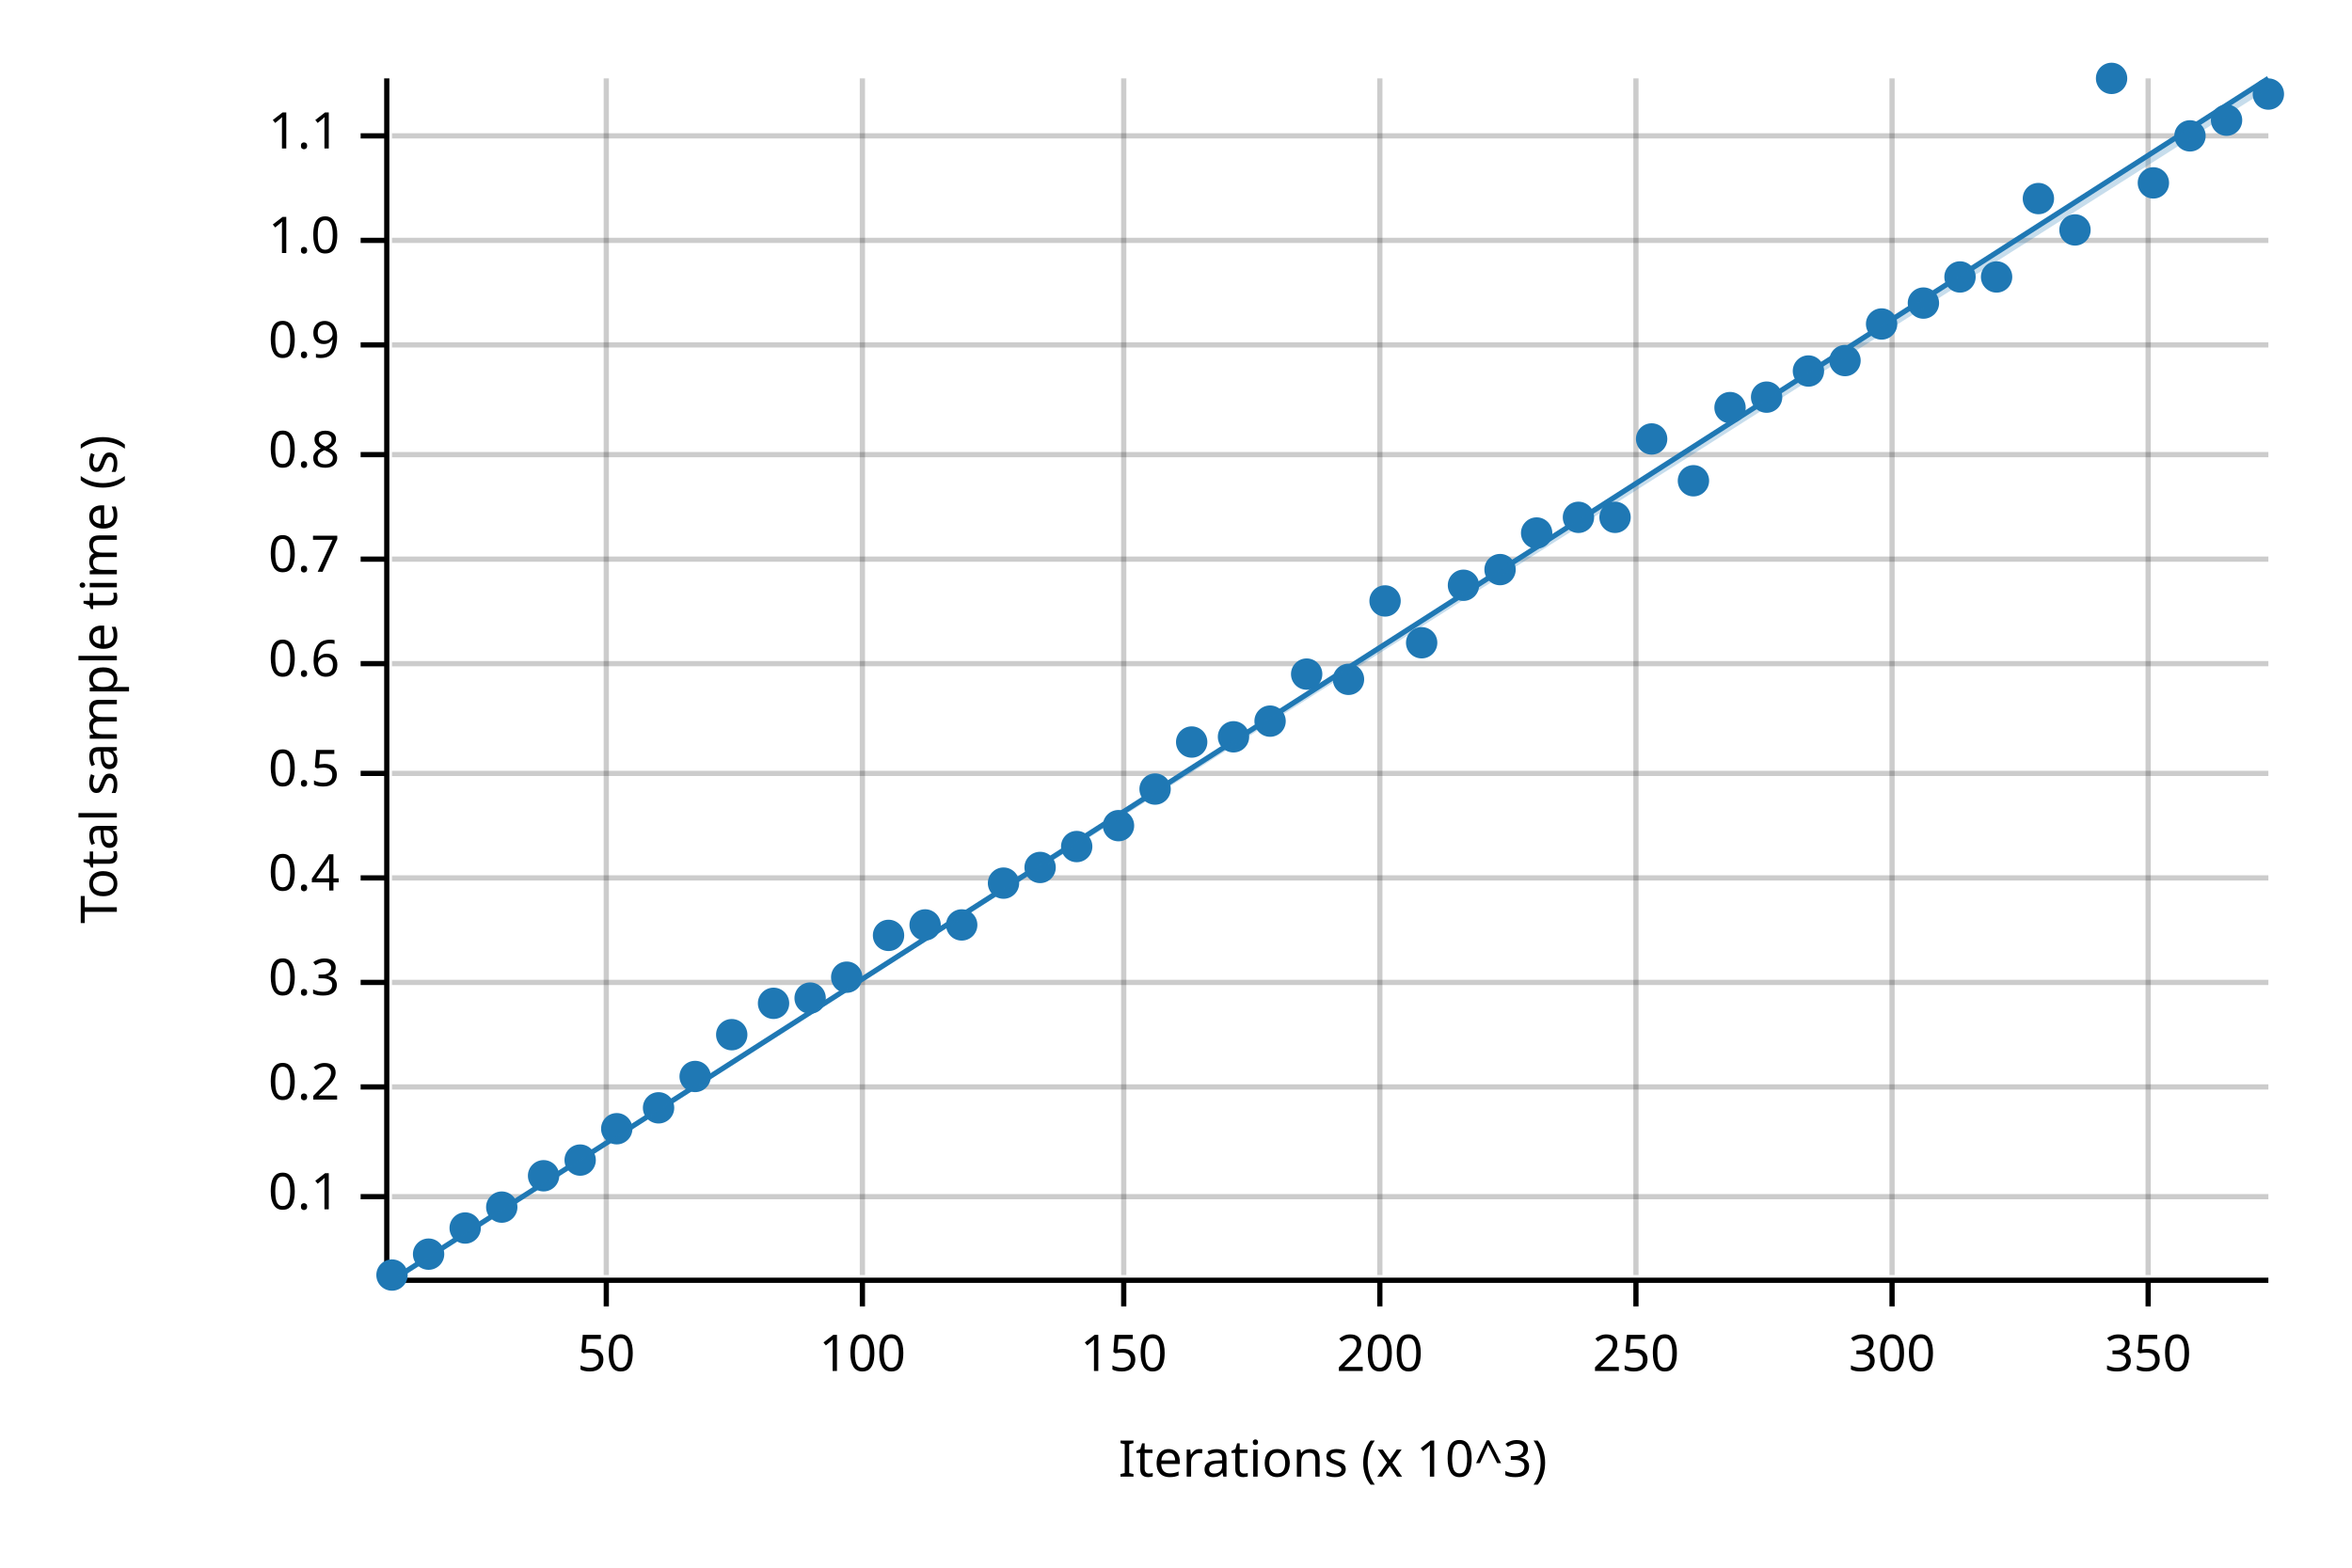
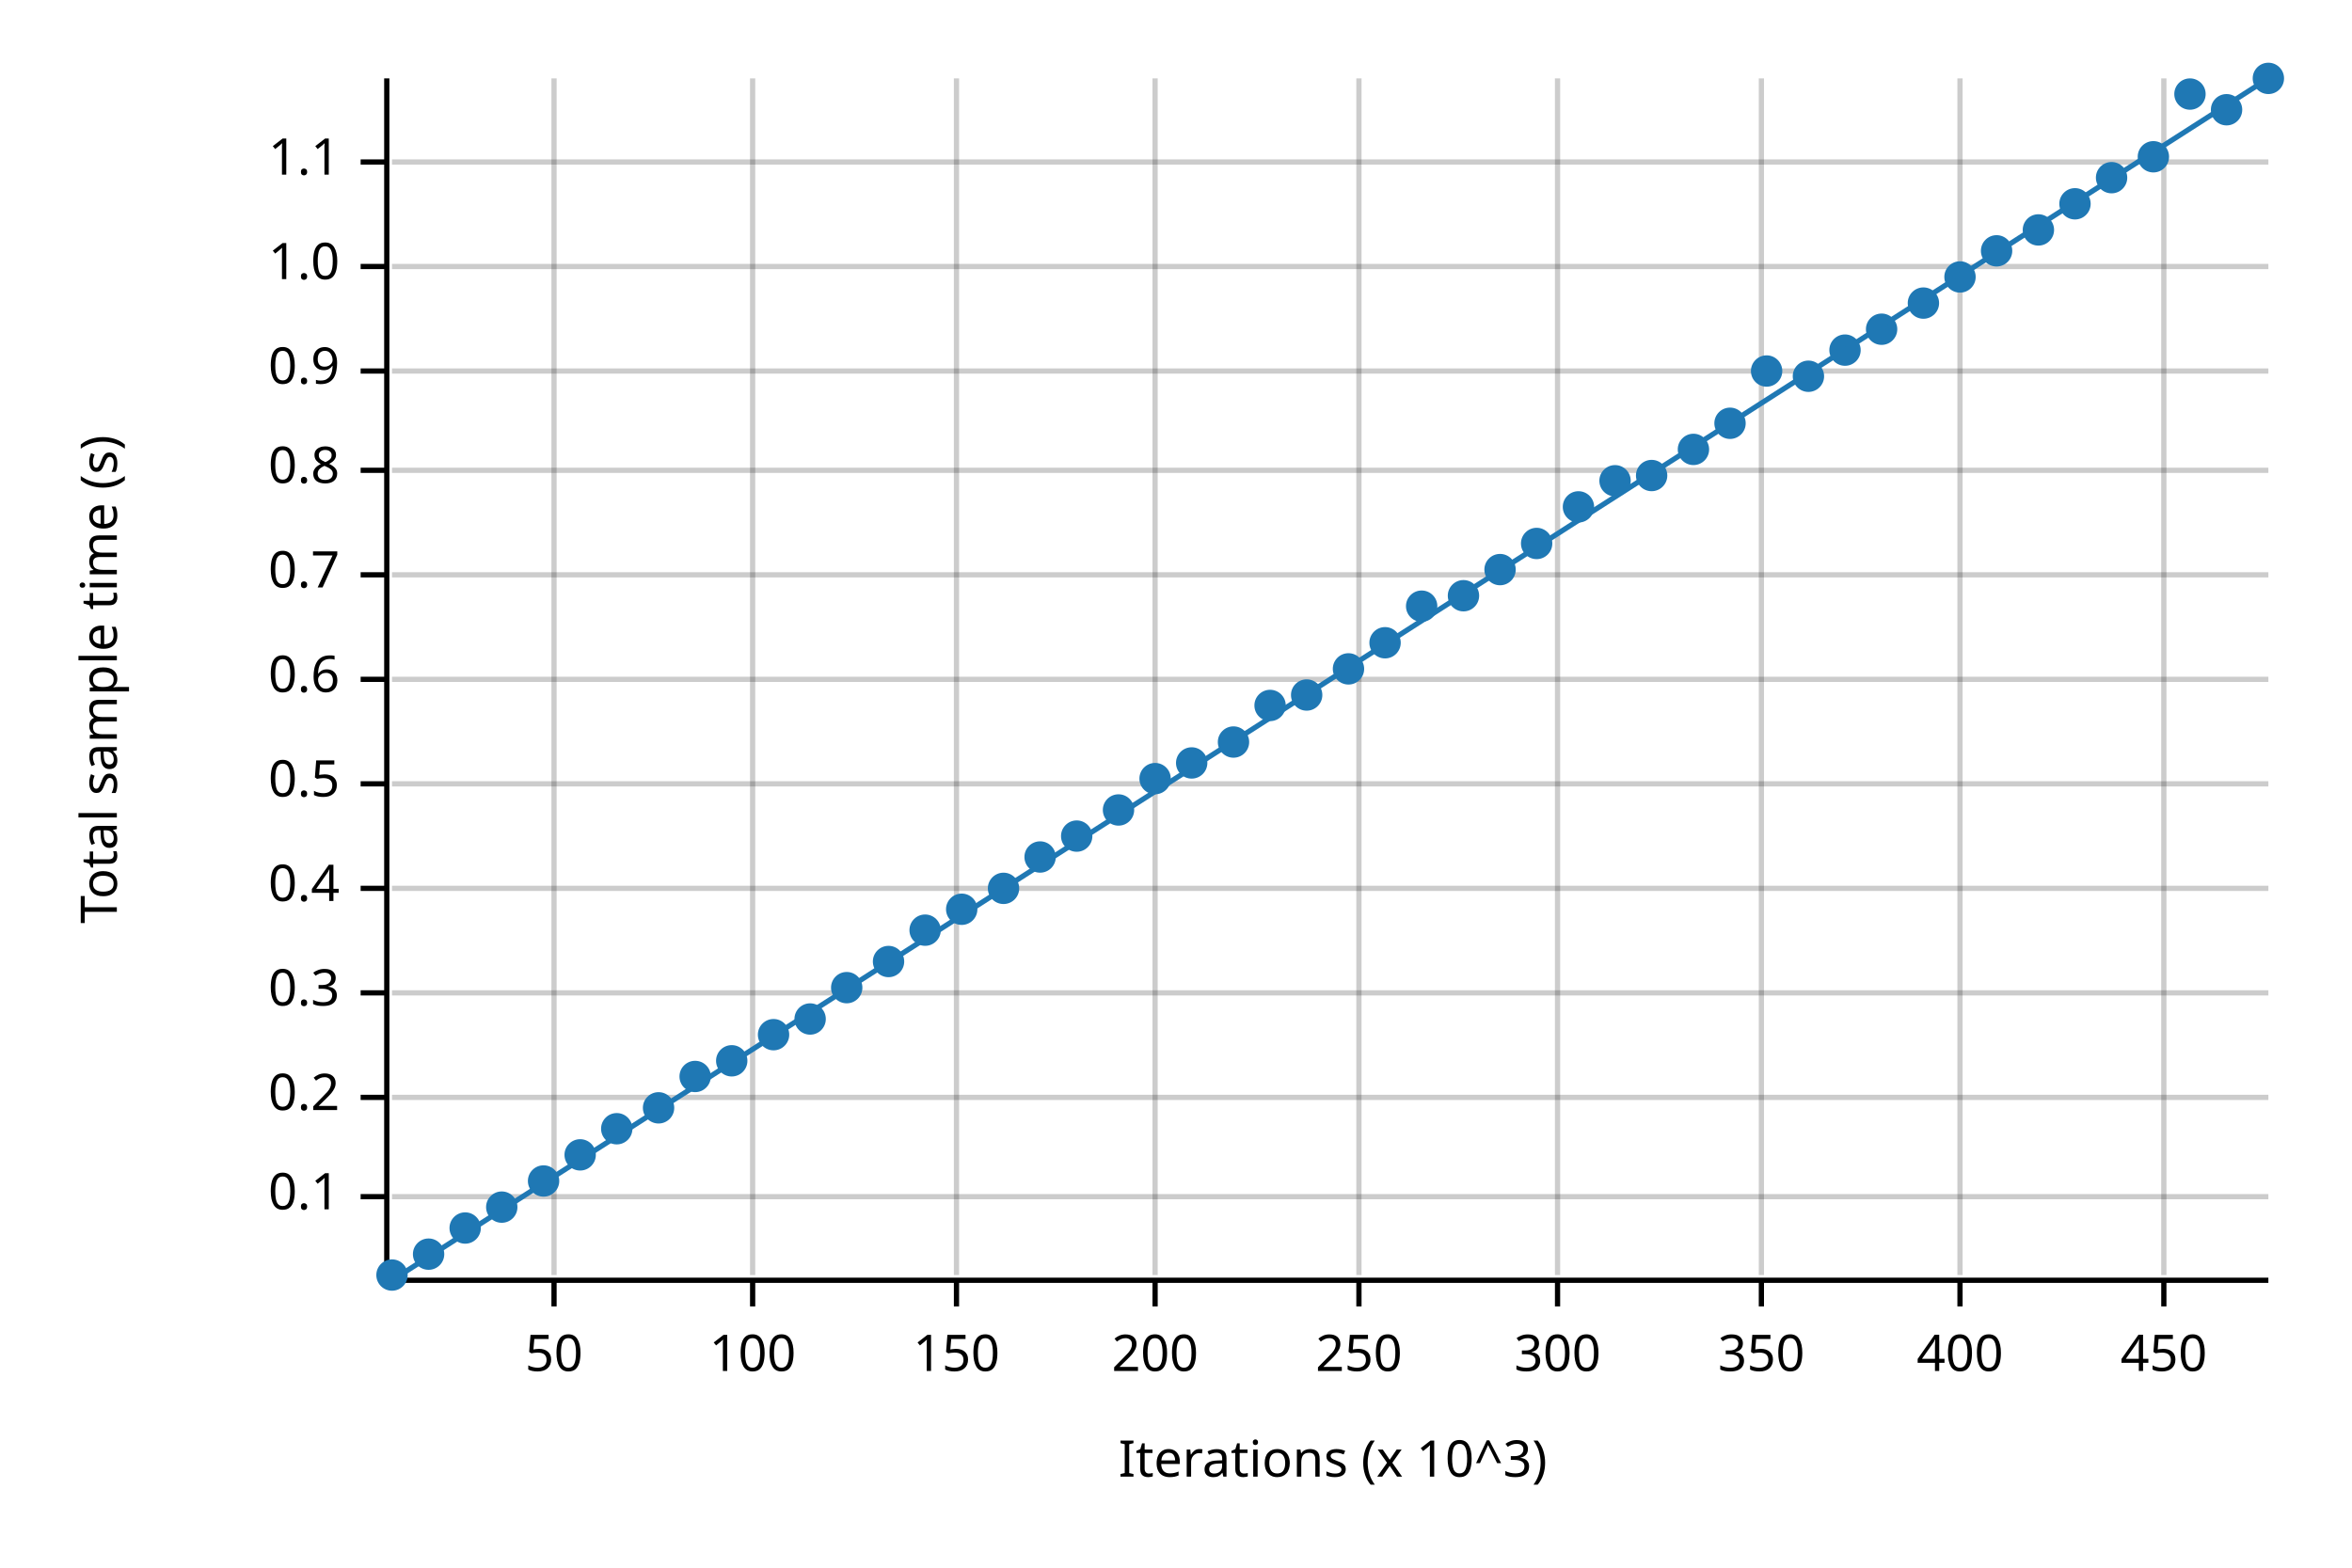
<svg xmlns="http://www.w3.org/2000/svg" width="450" height="300" viewBox="0 0 450 300">
  <text x="15" y="130" dy="0.76em" text-anchor="middle" font-family="sans-serif" font-size="9.677" opacity="1" fill="#000000" transform="rotate(270, 15, 130)">
Total sample time (s)
</text>
  <text x="255" y="285" dy="-0.5ex" text-anchor="middle" font-family="sans-serif" font-size="9.677" opacity="1" fill="#000000">
Iterations (x 10^3)
</text>
-   <line opacity="0.2" stroke="#000000" stroke-width="1" x1="116" y1="244" x2="116" y2="15" />
-   <line opacity="0.2" stroke="#000000" stroke-width="1" x1="165" y1="244" x2="165" y2="15" />
-   <line opacity="0.2" stroke="#000000" stroke-width="1" x1="215" y1="244" x2="215" y2="15" />
-   <line opacity="0.2" stroke="#000000" stroke-width="1" x1="264" y1="244" x2="264" y2="15" />
-   <line opacity="0.2" stroke="#000000" stroke-width="1" x1="313" y1="244" x2="313" y2="15" />
-   <line opacity="0.2" stroke="#000000" stroke-width="1" x1="362" y1="244" x2="362" y2="15" />
-   <line opacity="0.2" stroke="#000000" stroke-width="1" x1="411" y1="244" x2="411" y2="15" />
+   <line opacity="0.2" stroke="#000000" stroke-width="1" x1="106" y1="244" x2="106" y2="15" />
+   <line opacity="0.2" stroke="#000000" stroke-width="1" x1="144" y1="244" x2="144" y2="15" />
+   <line opacity="0.2" stroke="#000000" stroke-width="1" x1="183" y1="244" x2="183" y2="15" />
+   <line opacity="0.2" stroke="#000000" stroke-width="1" x1="221" y1="244" x2="221" y2="15" />
+   <line opacity="0.2" stroke="#000000" stroke-width="1" x1="260" y1="244" x2="260" y2="15" />
+   <line opacity="0.2" stroke="#000000" stroke-width="1" x1="298" y1="244" x2="298" y2="15" />
+   <line opacity="0.2" stroke="#000000" stroke-width="1" x1="337" y1="244" x2="337" y2="15" />
+   <line opacity="0.2" stroke="#000000" stroke-width="1" x1="375" y1="244" x2="375" y2="15" />
+   <line opacity="0.2" stroke="#000000" stroke-width="1" x1="414" y1="244" x2="414" y2="15" />
  <line opacity="0.2" stroke="#000000" stroke-width="1" x1="75" y1="229" x2="434" y2="229" />
-   <line opacity="0.2" stroke="#000000" stroke-width="1" x1="75" y1="208" x2="434" y2="208" />
-   <line opacity="0.2" stroke="#000000" stroke-width="1" x1="75" y1="188" x2="434" y2="188" />
-   <line opacity="0.2" stroke="#000000" stroke-width="1" x1="75" y1="168" x2="434" y2="168" />
-   <line opacity="0.2" stroke="#000000" stroke-width="1" x1="75" y1="148" x2="434" y2="148" />
-   <line opacity="0.2" stroke="#000000" stroke-width="1" x1="75" y1="127" x2="434" y2="127" />
-   <line opacity="0.2" stroke="#000000" stroke-width="1" x1="75" y1="107" x2="434" y2="107" />
-   <line opacity="0.2" stroke="#000000" stroke-width="1" x1="75" y1="87" x2="434" y2="87" />
-   <line opacity="0.2" stroke="#000000" stroke-width="1" x1="75" y1="66" x2="434" y2="66" />
-   <line opacity="0.2" stroke="#000000" stroke-width="1" x1="75" y1="46" x2="434" y2="46" />
-   <line opacity="0.2" stroke="#000000" stroke-width="1" x1="75" y1="26" x2="434" y2="26" />
+   <line opacity="0.2" stroke="#000000" stroke-width="1" x1="75" y1="210" x2="434" y2="210" />
+   <line opacity="0.2" stroke="#000000" stroke-width="1" x1="75" y1="190" x2="434" y2="190" />
+   <line opacity="0.2" stroke="#000000" stroke-width="1" x1="75" y1="170" x2="434" y2="170" />
+   <line opacity="0.2" stroke="#000000" stroke-width="1" x1="75" y1="150" x2="434" y2="150" />
+   <line opacity="0.2" stroke="#000000" stroke-width="1" x1="75" y1="130" x2="434" y2="130" />
+   <line opacity="0.2" stroke="#000000" stroke-width="1" x1="75" y1="110" x2="434" y2="110" />
+   <line opacity="0.2" stroke="#000000" stroke-width="1" x1="75" y1="90" x2="434" y2="90" />
+   <line opacity="0.2" stroke="#000000" stroke-width="1" x1="75" y1="71" x2="434" y2="71" />
+   <line opacity="0.2" stroke="#000000" stroke-width="1" x1="75" y1="51" x2="434" y2="51" />
+   <line opacity="0.2" stroke="#000000" stroke-width="1" x1="75" y1="31" x2="434" y2="31" />
  <polyline fill="none" opacity="1" stroke="#000000" stroke-width="1" points="74,15 74,244 " />
  <text x="65" y="229" dy="0.5ex" text-anchor="end" font-family="sans-serif" font-size="9.677" opacity="1" fill="#000000">
0.1
</text>
  <polyline fill="none" opacity="1" stroke="#000000" stroke-width="1" points="69,229 74,229 " />
-   <text x="65" y="208" dy="0.5ex" text-anchor="end" font-family="sans-serif" font-size="9.677" opacity="1" fill="#000000">
+   <text x="65" y="210" dy="0.5ex" text-anchor="end" font-family="sans-serif" font-size="9.677" opacity="1" fill="#000000">
0.2
</text>
-   <polyline fill="none" opacity="1" stroke="#000000" stroke-width="1" points="69,208 74,208 " />
-   <text x="65" y="188" dy="0.5ex" text-anchor="end" font-family="sans-serif" font-size="9.677" opacity="1" fill="#000000">
+   <polyline fill="none" opacity="1" stroke="#000000" stroke-width="1" points="69,210 74,210 " />
+   <text x="65" y="190" dy="0.5ex" text-anchor="end" font-family="sans-serif" font-size="9.677" opacity="1" fill="#000000">
0.3
</text>
-   <polyline fill="none" opacity="1" stroke="#000000" stroke-width="1" points="69,188 74,188 " />
-   <text x="65" y="168" dy="0.5ex" text-anchor="end" font-family="sans-serif" font-size="9.677" opacity="1" fill="#000000">
+   <polyline fill="none" opacity="1" stroke="#000000" stroke-width="1" points="69,190 74,190 " />
+   <text x="65" y="170" dy="0.5ex" text-anchor="end" font-family="sans-serif" font-size="9.677" opacity="1" fill="#000000">
0.4
</text>
-   <polyline fill="none" opacity="1" stroke="#000000" stroke-width="1" points="69,168 74,168 " />
-   <text x="65" y="148" dy="0.5ex" text-anchor="end" font-family="sans-serif" font-size="9.677" opacity="1" fill="#000000">
+   <polyline fill="none" opacity="1" stroke="#000000" stroke-width="1" points="69,170 74,170 " />
+   <text x="65" y="150" dy="0.5ex" text-anchor="end" font-family="sans-serif" font-size="9.677" opacity="1" fill="#000000">
0.5
</text>
-   <polyline fill="none" opacity="1" stroke="#000000" stroke-width="1" points="69,148 74,148 " />
-   <text x="65" y="127" dy="0.5ex" text-anchor="end" font-family="sans-serif" font-size="9.677" opacity="1" fill="#000000">
+   <polyline fill="none" opacity="1" stroke="#000000" stroke-width="1" points="69,150 74,150 " />
+   <text x="65" y="130" dy="0.5ex" text-anchor="end" font-family="sans-serif" font-size="9.677" opacity="1" fill="#000000">
0.6
</text>
-   <polyline fill="none" opacity="1" stroke="#000000" stroke-width="1" points="69,127 74,127 " />
-   <text x="65" y="107" dy="0.5ex" text-anchor="end" font-family="sans-serif" font-size="9.677" opacity="1" fill="#000000">
+   <polyline fill="none" opacity="1" stroke="#000000" stroke-width="1" points="69,130 74,130 " />
+   <text x="65" y="110" dy="0.5ex" text-anchor="end" font-family="sans-serif" font-size="9.677" opacity="1" fill="#000000">
0.7
</text>
-   <polyline fill="none" opacity="1" stroke="#000000" stroke-width="1" points="69,107 74,107 " />
-   <text x="65" y="87" dy="0.5ex" text-anchor="end" font-family="sans-serif" font-size="9.677" opacity="1" fill="#000000">
+   <polyline fill="none" opacity="1" stroke="#000000" stroke-width="1" points="69,110 74,110 " />
+   <text x="65" y="90" dy="0.5ex" text-anchor="end" font-family="sans-serif" font-size="9.677" opacity="1" fill="#000000">
0.8
</text>
-   <polyline fill="none" opacity="1" stroke="#000000" stroke-width="1" points="69,87 74,87 " />
-   <text x="65" y="66" dy="0.5ex" text-anchor="end" font-family="sans-serif" font-size="9.677" opacity="1" fill="#000000">
+   <polyline fill="none" opacity="1" stroke="#000000" stroke-width="1" points="69,90 74,90 " />
+   <text x="65" y="71" dy="0.5ex" text-anchor="end" font-family="sans-serif" font-size="9.677" opacity="1" fill="#000000">
0.9
</text>
-   <polyline fill="none" opacity="1" stroke="#000000" stroke-width="1" points="69,66 74,66 " />
-   <text x="65" y="46" dy="0.5ex" text-anchor="end" font-family="sans-serif" font-size="9.677" opacity="1" fill="#000000">
+   <polyline fill="none" opacity="1" stroke="#000000" stroke-width="1" points="69,71 74,71 " />
+   <text x="65" y="51" dy="0.5ex" text-anchor="end" font-family="sans-serif" font-size="9.677" opacity="1" fill="#000000">
1.0
</text>
-   <polyline fill="none" opacity="1" stroke="#000000" stroke-width="1" points="69,46 74,46 " />
-   <text x="65" y="26" dy="0.5ex" text-anchor="end" font-family="sans-serif" font-size="9.677" opacity="1" fill="#000000">
+   <polyline fill="none" opacity="1" stroke="#000000" stroke-width="1" points="69,51 74,51 " />
+   <text x="65" y="31" dy="0.5ex" text-anchor="end" font-family="sans-serif" font-size="9.677" opacity="1" fill="#000000">
1.1
</text>
-   <polyline fill="none" opacity="1" stroke="#000000" stroke-width="1" points="69,26 74,26 " />
+   <polyline fill="none" opacity="1" stroke="#000000" stroke-width="1" points="69,31 74,31 " />
  <polyline fill="none" opacity="1" stroke="#000000" stroke-width="1" points="75,245 434,245 " />
-   <text x="116" y="255" dy="0.76em" text-anchor="middle" font-family="sans-serif" font-size="9.677" opacity="1" fill="#000000">
+   <text x="106" y="255" dy="0.76em" text-anchor="middle" font-family="sans-serif" font-size="9.677" opacity="1" fill="#000000">
50
</text>
-   <polyline fill="none" opacity="1" stroke="#000000" stroke-width="1" points="116,245 116,250 " />
-   <text x="165" y="255" dy="0.76em" text-anchor="middle" font-family="sans-serif" font-size="9.677" opacity="1" fill="#000000">
+   <polyline fill="none" opacity="1" stroke="#000000" stroke-width="1" points="106,245 106,250 " />
+   <text x="144" y="255" dy="0.76em" text-anchor="middle" font-family="sans-serif" font-size="9.677" opacity="1" fill="#000000">
100
</text>
-   <polyline fill="none" opacity="1" stroke="#000000" stroke-width="1" points="165,245 165,250 " />
-   <text x="215" y="255" dy="0.76em" text-anchor="middle" font-family="sans-serif" font-size="9.677" opacity="1" fill="#000000">
+   <polyline fill="none" opacity="1" stroke="#000000" stroke-width="1" points="144,245 144,250 " />
+   <text x="183" y="255" dy="0.76em" text-anchor="middle" font-family="sans-serif" font-size="9.677" opacity="1" fill="#000000">
150
</text>
-   <polyline fill="none" opacity="1" stroke="#000000" stroke-width="1" points="215,245 215,250 " />
-   <text x="264" y="255" dy="0.76em" text-anchor="middle" font-family="sans-serif" font-size="9.677" opacity="1" fill="#000000">
+   <polyline fill="none" opacity="1" stroke="#000000" stroke-width="1" points="183,245 183,250 " />
+   <text x="221" y="255" dy="0.76em" text-anchor="middle" font-family="sans-serif" font-size="9.677" opacity="1" fill="#000000">
200
</text>
-   <polyline fill="none" opacity="1" stroke="#000000" stroke-width="1" points="264,245 264,250 " />
-   <text x="313" y="255" dy="0.76em" text-anchor="middle" font-family="sans-serif" font-size="9.677" opacity="1" fill="#000000">
+   <polyline fill="none" opacity="1" stroke="#000000" stroke-width="1" points="221,245 221,250 " />
+   <text x="260" y="255" dy="0.76em" text-anchor="middle" font-family="sans-serif" font-size="9.677" opacity="1" fill="#000000">
250
</text>
-   <polyline fill="none" opacity="1" stroke="#000000" stroke-width="1" points="313,245 313,250 " />
-   <text x="362" y="255" dy="0.76em" text-anchor="middle" font-family="sans-serif" font-size="9.677" opacity="1" fill="#000000">
+   <polyline fill="none" opacity="1" stroke="#000000" stroke-width="1" points="260,245 260,250 " />
+   <text x="298" y="255" dy="0.76em" text-anchor="middle" font-family="sans-serif" font-size="9.677" opacity="1" fill="#000000">
300
</text>
-   <polyline fill="none" opacity="1" stroke="#000000" stroke-width="1" points="362,245 362,250 " />
-   <text x="411" y="255" dy="0.76em" text-anchor="middle" font-family="sans-serif" font-size="9.677" opacity="1" fill="#000000">
+   <polyline fill="none" opacity="1" stroke="#000000" stroke-width="1" points="298,245 298,250 " />
+   <text x="337" y="255" dy="0.76em" text-anchor="middle" font-family="sans-serif" font-size="9.677" opacity="1" fill="#000000">
350
</text>
-   <polyline fill="none" opacity="1" stroke="#000000" stroke-width="1" points="411,245 411,250 " />
+   <polyline fill="none" opacity="1" stroke="#000000" stroke-width="1" points="337,245 337,250 " />
+   <text x="375" y="255" dy="0.76em" text-anchor="middle" font-family="sans-serif" font-size="9.677" opacity="1" fill="#000000">
+ 400
+ </text>
+   <polyline fill="none" opacity="1" stroke="#000000" stroke-width="1" points="375,245 375,250 " />
+   <text x="414" y="255" dy="0.76em" text-anchor="middle" font-family="sans-serif" font-size="9.677" opacity="1" fill="#000000">
+ 450
+ </text>
+   <polyline fill="none" opacity="1" stroke="#000000" stroke-width="1" points="414,245 414,250 " />
  <circle cx="75" cy="244" r="3" opacity="1" fill="#1F78B4" stroke="none" stroke-width="1" />
  <circle cx="82" cy="240" r="3" opacity="1" fill="#1F78B4" stroke="none" stroke-width="1" />
  <circle cx="89" cy="235" r="3" opacity="1" fill="#1F78B4" stroke="none" stroke-width="1" />
  <circle cx="96" cy="231" r="3" opacity="1" fill="#1F78B4" stroke="none" stroke-width="1" />
-   <circle cx="104" cy="225" r="3" opacity="1" fill="#1F78B4" stroke="none" stroke-width="1" />
-   <circle cx="111" cy="222" r="3" opacity="1" fill="#1F78B4" stroke="none" stroke-width="1" />
+   <circle cx="104" cy="226" r="3" opacity="1" fill="#1F78B4" stroke="none" stroke-width="1" />
+   <circle cx="111" cy="221" r="3" opacity="1" fill="#1F78B4" stroke="none" stroke-width="1" />
  <circle cx="118" cy="216" r="3" opacity="1" fill="#1F78B4" stroke="none" stroke-width="1" />
  <circle cx="126" cy="212" r="3" opacity="1" fill="#1F78B4" stroke="none" stroke-width="1" />
  <circle cx="133" cy="206" r="3" opacity="1" fill="#1F78B4" stroke="none" stroke-width="1" />
-   <circle cx="140" cy="198" r="3" opacity="1" fill="#1F78B4" stroke="none" stroke-width="1" />
-   <circle cx="148" cy="192" r="3" opacity="1" fill="#1F78B4" stroke="none" stroke-width="1" />
-   <circle cx="155" cy="191" r="3" opacity="1" fill="#1F78B4" stroke="none" stroke-width="1" />
-   <circle cx="162" cy="187" r="3" opacity="1" fill="#1F78B4" stroke="none" stroke-width="1" />
-   <circle cx="170" cy="179" r="3" opacity="1" fill="#1F78B4" stroke="none" stroke-width="1" />
-   <circle cx="177" cy="177" r="3" opacity="1" fill="#1F78B4" stroke="none" stroke-width="1" />
-   <circle cx="184" cy="177" r="3" opacity="1" fill="#1F78B4" stroke="none" stroke-width="1" />
-   <circle cx="192" cy="169" r="3" opacity="1" fill="#1F78B4" stroke="none" stroke-width="1" />
-   <circle cx="199" cy="166" r="3" opacity="1" fill="#1F78B4" stroke="none" stroke-width="1" />
-   <circle cx="206" cy="162" r="3" opacity="1" fill="#1F78B4" stroke="none" stroke-width="1" />
-   <circle cx="214" cy="158" r="3" opacity="1" fill="#1F78B4" stroke="none" stroke-width="1" />
-   <circle cx="221" cy="151" r="3" opacity="1" fill="#1F78B4" stroke="none" stroke-width="1" />
-   <circle cx="228" cy="142" r="3" opacity="1" fill="#1F78B4" stroke="none" stroke-width="1" />
-   <circle cx="236" cy="141" r="3" opacity="1" fill="#1F78B4" stroke="none" stroke-width="1" />
-   <circle cx="243" cy="138" r="3" opacity="1" fill="#1F78B4" stroke="none" stroke-width="1" />
-   <circle cx="250" cy="129" r="3" opacity="1" fill="#1F78B4" stroke="none" stroke-width="1" />
-   <circle cx="258" cy="130" r="3" opacity="1" fill="#1F78B4" stroke="none" stroke-width="1" />
-   <circle cx="265" cy="115" r="3" opacity="1" fill="#1F78B4" stroke="none" stroke-width="1" />
-   <circle cx="272" cy="123" r="3" opacity="1" fill="#1F78B4" stroke="none" stroke-width="1" />
-   <circle cx="280" cy="112" r="3" opacity="1" fill="#1F78B4" stroke="none" stroke-width="1" />
+   <circle cx="140" cy="203" r="3" opacity="1" fill="#1F78B4" stroke="none" stroke-width="1" />
+   <circle cx="148" cy="198" r="3" opacity="1" fill="#1F78B4" stroke="none" stroke-width="1" />
+   <circle cx="155" cy="195" r="3" opacity="1" fill="#1F78B4" stroke="none" stroke-width="1" />
+   <circle cx="162" cy="189" r="3" opacity="1" fill="#1F78B4" stroke="none" stroke-width="1" />
+   <circle cx="170" cy="184" r="3" opacity="1" fill="#1F78B4" stroke="none" stroke-width="1" />
+   <circle cx="177" cy="178" r="3" opacity="1" fill="#1F78B4" stroke="none" stroke-width="1" />
+   <circle cx="184" cy="174" r="3" opacity="1" fill="#1F78B4" stroke="none" stroke-width="1" />
+   <circle cx="192" cy="170" r="3" opacity="1" fill="#1F78B4" stroke="none" stroke-width="1" />
+   <circle cx="199" cy="164" r="3" opacity="1" fill="#1F78B4" stroke="none" stroke-width="1" />
+   <circle cx="206" cy="160" r="3" opacity="1" fill="#1F78B4" stroke="none" stroke-width="1" />
+   <circle cx="214" cy="155" r="3" opacity="1" fill="#1F78B4" stroke="none" stroke-width="1" />
+   <circle cx="221" cy="149" r="3" opacity="1" fill="#1F78B4" stroke="none" stroke-width="1" />
+   <circle cx="228" cy="146" r="3" opacity="1" fill="#1F78B4" stroke="none" stroke-width="1" />
+   <circle cx="236" cy="142" r="3" opacity="1" fill="#1F78B4" stroke="none" stroke-width="1" />
+   <circle cx="243" cy="135" r="3" opacity="1" fill="#1F78B4" stroke="none" stroke-width="1" />
+   <circle cx="250" cy="133" r="3" opacity="1" fill="#1F78B4" stroke="none" stroke-width="1" />
+   <circle cx="258" cy="128" r="3" opacity="1" fill="#1F78B4" stroke="none" stroke-width="1" />
+   <circle cx="265" cy="123" r="3" opacity="1" fill="#1F78B4" stroke="none" stroke-width="1" />
+   <circle cx="272" cy="116" r="3" opacity="1" fill="#1F78B4" stroke="none" stroke-width="1" />
+   <circle cx="280" cy="114" r="3" opacity="1" fill="#1F78B4" stroke="none" stroke-width="1" />
  <circle cx="287" cy="109" r="3" opacity="1" fill="#1F78B4" stroke="none" stroke-width="1" />
-   <circle cx="294" cy="102" r="3" opacity="1" fill="#1F78B4" stroke="none" stroke-width="1" />
-   <circle cx="302" cy="99" r="3" opacity="1" fill="#1F78B4" stroke="none" stroke-width="1" />
-   <circle cx="309" cy="99" r="3" opacity="1" fill="#1F78B4" stroke="none" stroke-width="1" />
-   <circle cx="316" cy="84" r="3" opacity="1" fill="#1F78B4" stroke="none" stroke-width="1" />
-   <circle cx="324" cy="92" r="3" opacity="1" fill="#1F78B4" stroke="none" stroke-width="1" />
-   <circle cx="331" cy="78" r="3" opacity="1" fill="#1F78B4" stroke="none" stroke-width="1" />
-   <circle cx="338" cy="76" r="3" opacity="1" fill="#1F78B4" stroke="none" stroke-width="1" />
-   <circle cx="346" cy="71" r="3" opacity="1" fill="#1F78B4" stroke="none" stroke-width="1" />
-   <circle cx="353" cy="69" r="3" opacity="1" fill="#1F78B4" stroke="none" stroke-width="1" />
-   <circle cx="360" cy="62" r="3" opacity="1" fill="#1F78B4" stroke="none" stroke-width="1" />
+   <circle cx="294" cy="104" r="3" opacity="1" fill="#1F78B4" stroke="none" stroke-width="1" />
+   <circle cx="302" cy="97" r="3" opacity="1" fill="#1F78B4" stroke="none" stroke-width="1" />
+   <circle cx="309" cy="92" r="3" opacity="1" fill="#1F78B4" stroke="none" stroke-width="1" />
+   <circle cx="316" cy="91" r="3" opacity="1" fill="#1F78B4" stroke="none" stroke-width="1" />
+   <circle cx="324" cy="86" r="3" opacity="1" fill="#1F78B4" stroke="none" stroke-width="1" />
+   <circle cx="331" cy="81" r="3" opacity="1" fill="#1F78B4" stroke="none" stroke-width="1" />
+   <circle cx="338" cy="71" r="3" opacity="1" fill="#1F78B4" stroke="none" stroke-width="1" />
+   <circle cx="346" cy="72" r="3" opacity="1" fill="#1F78B4" stroke="none" stroke-width="1" />
+   <circle cx="353" cy="67" r="3" opacity="1" fill="#1F78B4" stroke="none" stroke-width="1" />
+   <circle cx="360" cy="63" r="3" opacity="1" fill="#1F78B4" stroke="none" stroke-width="1" />
  <circle cx="368" cy="58" r="3" opacity="1" fill="#1F78B4" stroke="none" stroke-width="1" />
  <circle cx="375" cy="53" r="3" opacity="1" fill="#1F78B4" stroke="none" stroke-width="1" />
-   <circle cx="382" cy="53" r="3" opacity="1" fill="#1F78B4" stroke="none" stroke-width="1" />
-   <circle cx="390" cy="38" r="3" opacity="1" fill="#1F78B4" stroke="none" stroke-width="1" />
-   <circle cx="397" cy="44" r="3" opacity="1" fill="#1F78B4" stroke="none" stroke-width="1" />
-   <circle cx="404" cy="15" r="3" opacity="1" fill="#1F78B4" stroke="none" stroke-width="1" />
-   <circle cx="412" cy="35" r="3" opacity="1" fill="#1F78B4" stroke="none" stroke-width="1" />
-   <circle cx="419" cy="26" r="3" opacity="1" fill="#1F78B4" stroke="none" stroke-width="1" />
-   <circle cx="426" cy="23" r="3" opacity="1" fill="#1F78B4" stroke="none" stroke-width="1" />
-   <circle cx="434" cy="18" r="3" opacity="1" fill="#1F78B4" stroke="none" stroke-width="1" />
+   <circle cx="382" cy="48" r="3" opacity="1" fill="#1F78B4" stroke="none" stroke-width="1" />
+   <circle cx="390" cy="44" r="3" opacity="1" fill="#1F78B4" stroke="none" stroke-width="1" />
+   <circle cx="397" cy="39" r="3" opacity="1" fill="#1F78B4" stroke="none" stroke-width="1" />
+   <circle cx="404" cy="34" r="3" opacity="1" fill="#1F78B4" stroke="none" stroke-width="1" />
+   <circle cx="412" cy="30" r="3" opacity="1" fill="#1F78B4" stroke="none" stroke-width="1" />
+   <circle cx="419" cy="18" r="3" opacity="1" fill="#1F78B4" stroke="none" stroke-width="1" />
+   <circle cx="426" cy="21" r="3" opacity="1" fill="#1F78B4" stroke="none" stroke-width="1" />
+   <circle cx="434" cy="15" r="3" opacity="1" fill="#1F78B4" stroke="none" stroke-width="1" />
  <polyline fill="none" opacity="1" stroke="#1F78B4" stroke-width="1" points="75,245 434,15 " />
-   <polygon opacity="0.25" fill="#1F78B4" points="75,245 434,17 434,15 " />
+   <polygon opacity="0.25" fill="#1F78B4" points="75,245 434,15 434,15 " />
</svg>
